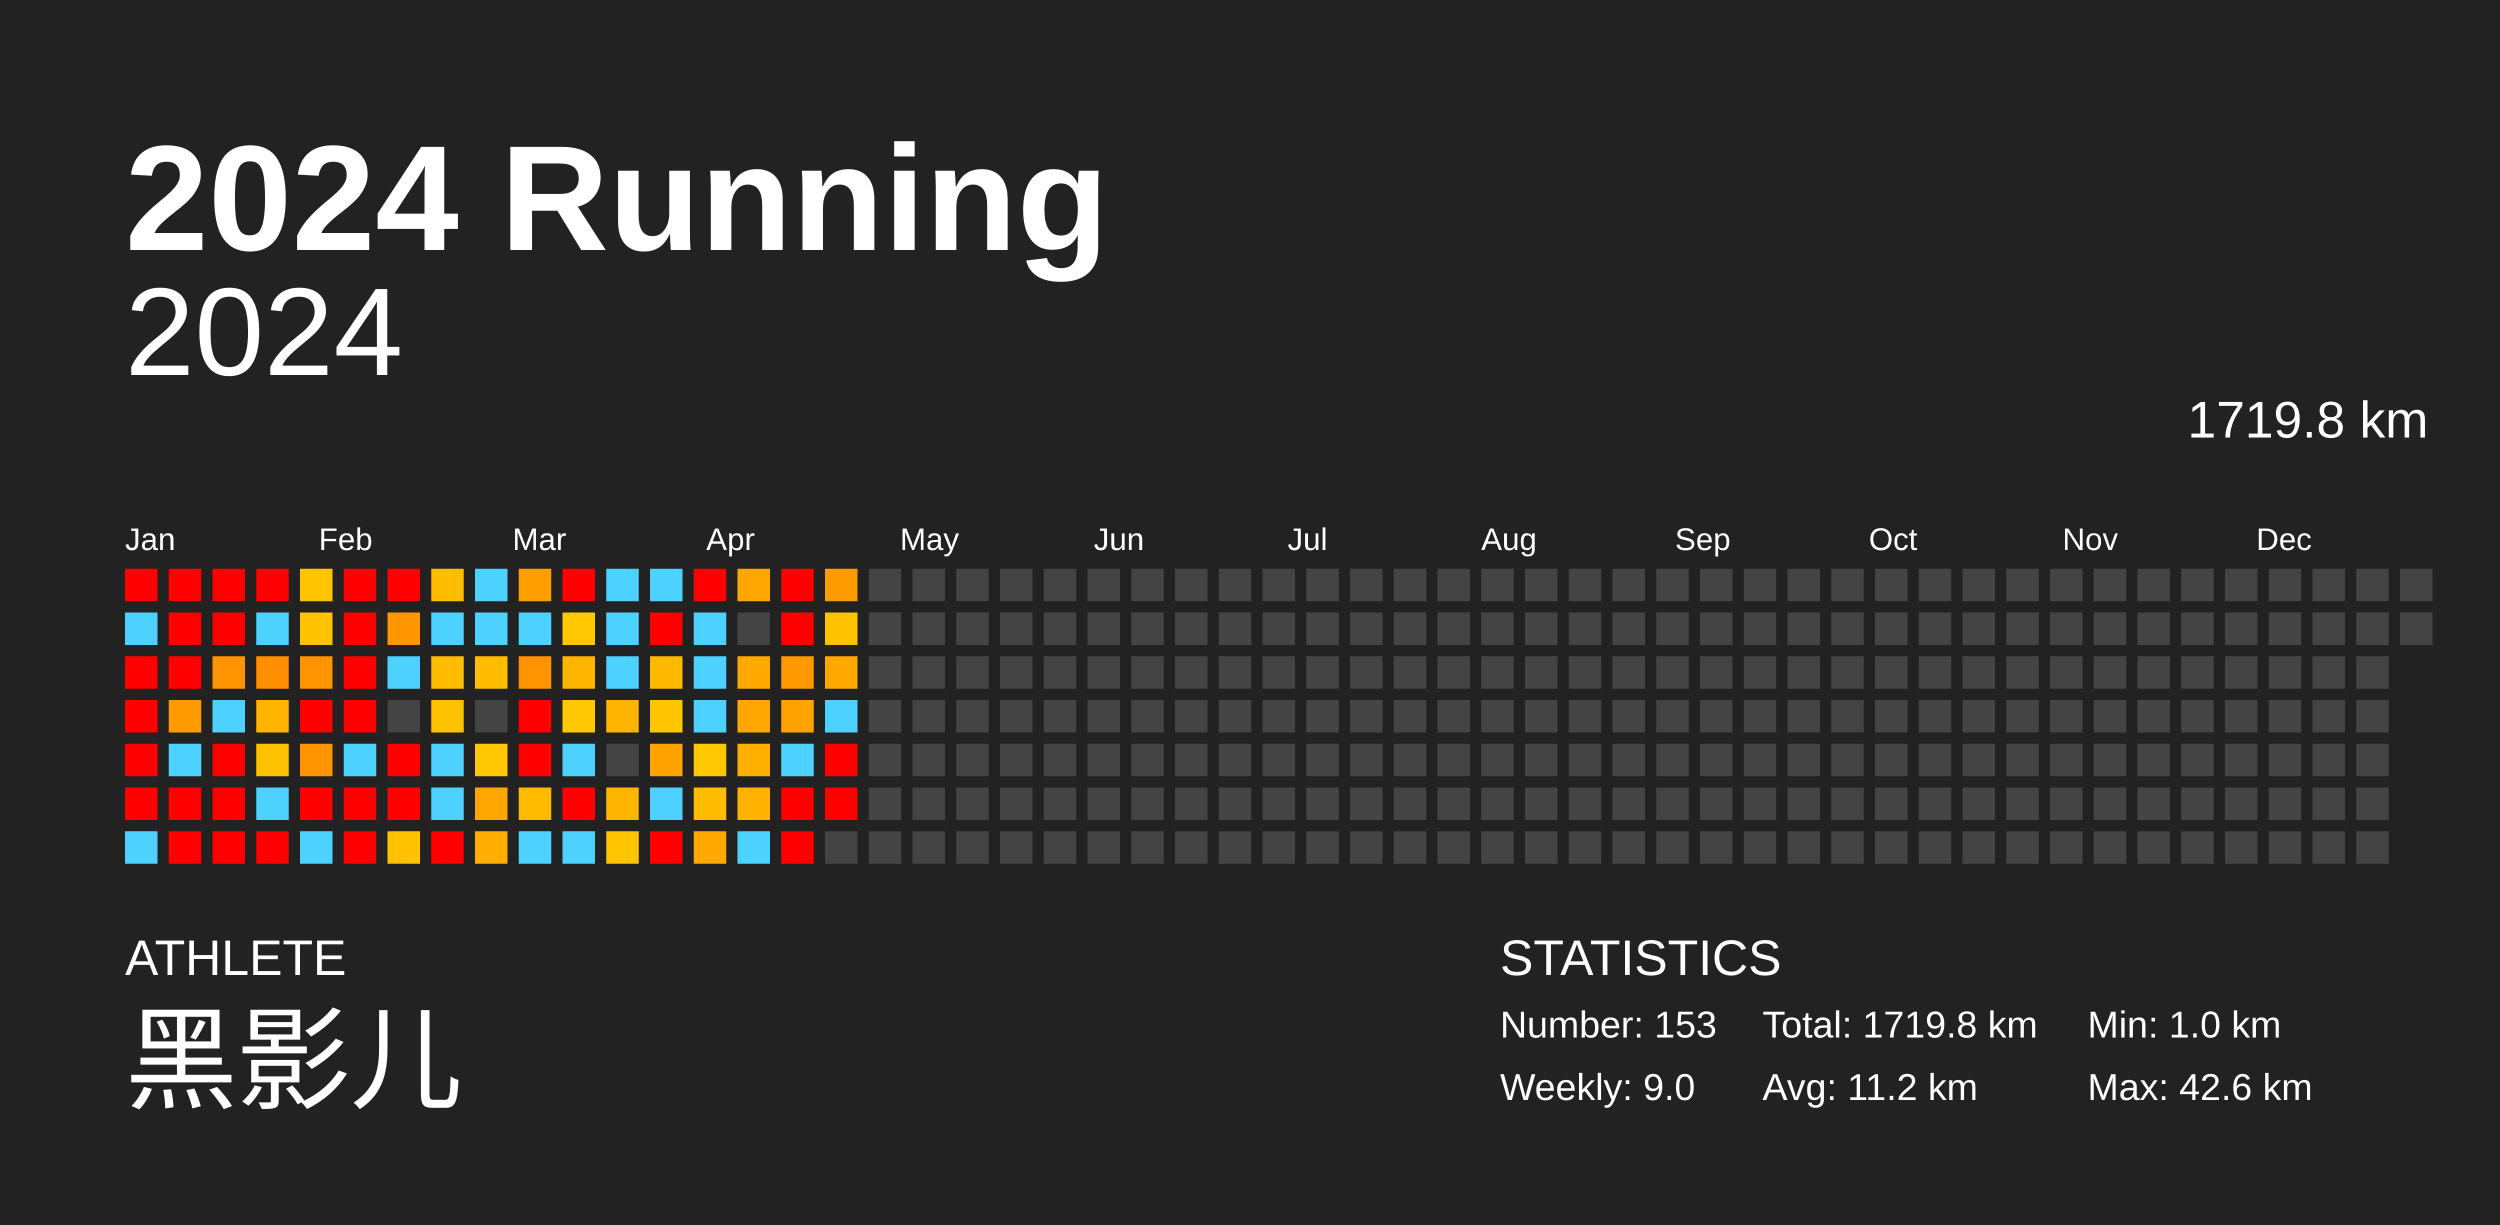
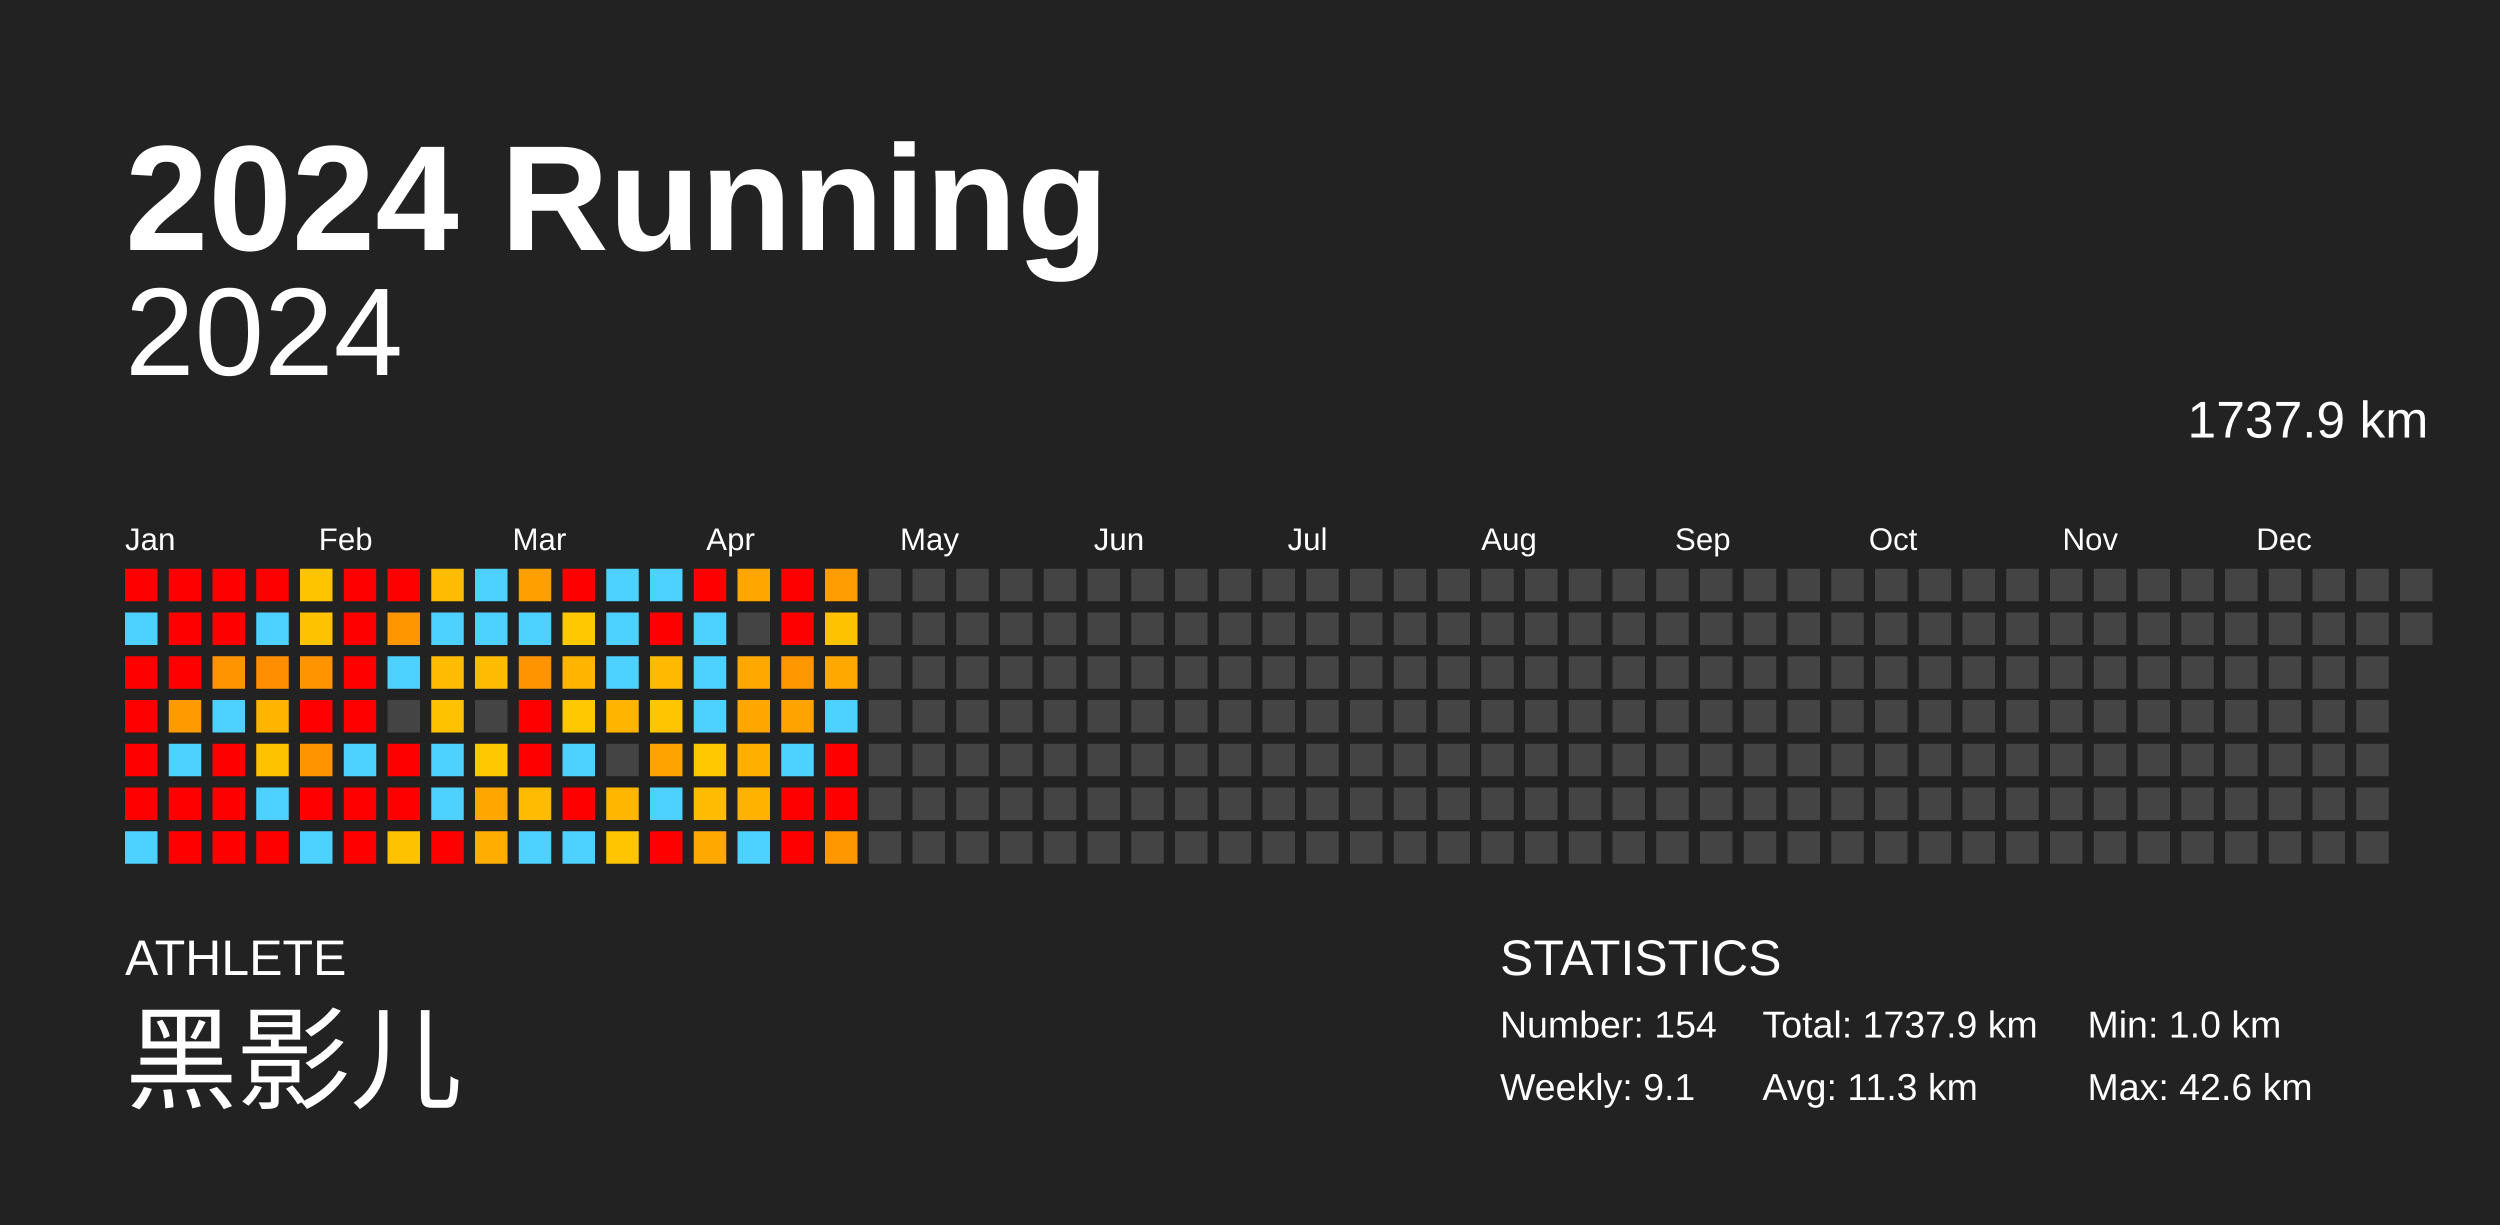
<svg xmlns="http://www.w3.org/2000/svg" baseProfile="full" height="98mm" version="1.1" viewBox="0,0,200,98" width="200mm">
  <defs />
  <rect fill="#222222" height="98" width="200" x="0" y="0" />
  <text fill="#FFFFFF" style="font-size:12px; font-family:Arial; font-weight:bold;" x="10" y="20">2024 Running</text>
  <text fill="#FFFFFF" style="font-size:4px; font-family:Arial" x="10" y="78">ATHLETE</text>
  <text fill="#FFFFFF" style="font-size:9px; font-family:Arial" x="10" y="88">黑影儿</text>
  <text fill="#FFFFFF" style="font-size:4px; font-family:Arial" x="120" y="78">STATISTICS</text>
-   <text fill="#FFFFFF" style="font-size:3px; font-family:Arial" x="120" y="83">Number: 153</text>
-   <text fill="#FFFFFF" style="font-size:3px; font-family:Arial" x="120" y="88">Weekly: 9.0</text>
-   <text fill="#FFFFFF" style="font-size:3px; font-family:Arial" x="141" y="83">Total: 1719.8 km</text>
-   <text fill="#FFFFFF" style="font-size:3px; font-family:Arial" x="141" y="88">Avg: 11.2 km</text>
+   <text fill="#FFFFFF" style="font-size:3px; font-family:Arial" x="120" y="83">Number: 154</text>
+   <text fill="#FFFFFF" style="font-size:3px; font-family:Arial" x="120" y="88">Weekly: 9.1</text>
+   <text fill="#FFFFFF" style="font-size:3px; font-family:Arial" x="141" y="83">Total: 1737.9 km</text>
+   <text fill="#FFFFFF" style="font-size:3px; font-family:Arial" x="141" y="88">Avg: 11.3 km</text>
  <text fill="#FFFFFF" style="font-size:3px; font-family:Arial" x="167" y="83">Min: 1.0 km</text>
  <text fill="#FFFFFF" style="font-size:3px; font-family:Arial" x="167" y="88">Max: 42.6 km</text>
  <text alignment-baseline="hanging" fill="#FFFFFF" style="font-size:10.0px; font-family:Arial;" x="10" y="30">2024</text>
-   <text alignment-baseline="hanging" fill="#FFFFFF" style="font-size:4.125px; font-family:Arial;" x="175" y="35">1719.8 km</text>
+   <text alignment-baseline="hanging" fill="#FFFFFF" style="font-size:4.125px; font-family:Arial;" x="175" y="35">1737.9 km</text>
  <text fill="#FFFFFF" style="font-size:2.5px; font-family:Arial" x="10.0" y="44">Jan</text>
  <text fill="#FFFFFF" style="font-size:2.5px; font-family:Arial" x="25.5" y="44">Feb</text>
  <text fill="#FFFFFF" style="font-size:2.5px; font-family:Arial" x="41.0" y="44">Mar</text>
  <text fill="#FFFFFF" style="font-size:2.5px; font-family:Arial" x="56.5" y="44">Apr</text>
  <text fill="#FFFFFF" style="font-size:2.5px; font-family:Arial" x="72.0" y="44">May</text>
  <text fill="#FFFFFF" style="font-size:2.5px; font-family:Arial" x="87.5" y="44">Jun</text>
  <text fill="#FFFFFF" style="font-size:2.5px; font-family:Arial" x="103.0" y="44">Jul</text>
  <text fill="#FFFFFF" style="font-size:2.5px; font-family:Arial" x="118.5" y="44">Aug</text>
  <text fill="#FFFFFF" style="font-size:2.5px; font-family:Arial" x="134.0" y="44">Sep</text>
  <text fill="#FFFFFF" style="font-size:2.5px; font-family:Arial" x="149.5" y="44">Oct</text>
  <text fill="#FFFFFF" style="font-size:2.5px; font-family:Arial" x="165.0" y="44">Nov</text>
  <text fill="#FFFFFF" style="font-size:2.5px; font-family:Arial" x="180.5" y="44">Dec</text>
  <rect fill="red" height="2.6" width="2.6" x="10.0" y="45.5" />
  <rect fill="#4dd2ff" height="2.6" width="2.6" x="10.0" y="49.0" />
  <rect fill="red" height="2.6" width="2.6" x="10.0" y="52.5" />
  <rect fill="red" height="2.6" width="2.6" x="10.0" y="56.0" />
  <rect fill="red" height="2.6" width="2.6" x="10.0" y="59.5" />
  <rect fill="red" height="2.6" width="2.6" x="10.0" y="63.0" />
  <rect fill="#4dd2ff" height="2.6" width="2.6" x="10.0" y="66.5" />
  <rect fill="red" height="2.6" width="2.6" x="13.5" y="45.5" />
  <rect fill="red" height="2.6" width="2.6" x="13.5" y="49.0" />
  <rect fill="red" height="2.6" width="2.6" x="13.5" y="52.5" />
  <rect fill="#ff9b00" height="2.6" width="2.6" x="13.5" y="56.0" />
  <rect fill="#4dd2ff" height="2.6" width="2.6" x="13.5" y="59.5" />
  <rect fill="red" height="2.6" width="2.6" x="13.5" y="63.0" />
  <rect fill="red" height="2.6" width="2.6" x="13.5" y="66.5" />
  <rect fill="red" height="2.6" width="2.6" x="17.0" y="45.5" />
  <rect fill="red" height="2.6" width="2.6" x="17.0" y="49.0" />
  <rect fill="#ff9400" height="2.6" width="2.6" x="17.0" y="52.5" />
  <rect fill="#4dd2ff" height="2.6" width="2.6" x="17.0" y="56.0" />
  <rect fill="red" height="2.6" width="2.6" x="17.0" y="59.5" />
  <rect fill="red" height="2.6" width="2.6" x="17.0" y="63.0" />
  <rect fill="red" height="2.6" width="2.6" x="17.0" y="66.5" />
  <rect fill="red" height="2.6" width="2.6" x="20.5" y="45.5" />
  <rect fill="#4dd2ff" height="2.6" width="2.6" x="20.5" y="49.0" />
  <rect fill="#ff8f00" height="2.6" width="2.6" x="20.5" y="52.5" />
  <rect fill="#ffb500" height="2.6" width="2.6" x="20.5" y="56.0" />
  <rect fill="#ffc200" height="2.6" width="2.6" x="20.5" y="59.5" />
  <rect fill="#4dd2ff" height="2.6" width="2.6" x="20.5" y="63.0" />
  <rect fill="red" height="2.6" width="2.6" x="20.5" y="66.5" />
  <rect fill="#ffc400" height="2.6" width="2.6" x="24.0" y="45.5" />
  <rect fill="#ffc200" height="2.6" width="2.6" x="24.0" y="49.0" />
  <rect fill="#ff9400" height="2.6" width="2.6" x="24.0" y="52.5" />
  <rect fill="red" height="2.6" width="2.6" x="24.0" y="56.0" />
  <rect fill="#ff9300" height="2.6" width="2.6" x="24.0" y="59.5" />
  <rect fill="red" height="2.6" width="2.6" x="24.0" y="63.0" />
  <rect fill="#4dd2ff" height="2.6" width="2.6" x="24.0" y="66.5" />
  <rect fill="red" height="2.6" width="2.6" x="27.5" y="45.5" />
  <rect fill="red" height="2.6" width="2.6" x="27.5" y="49.0" />
  <rect fill="red" height="2.6" width="2.6" x="27.5" y="52.5" />
  <rect fill="red" height="2.6" width="2.6" x="27.5" y="56.0" />
  <rect fill="#4dd2ff" height="2.6" width="2.6" x="27.5" y="59.5" />
  <rect fill="red" height="2.6" width="2.6" x="27.5" y="63.0" />
  <rect fill="red" height="2.6" width="2.6" x="27.5" y="66.5" />
  <rect fill="red" height="2.6" width="2.6" x="31.0" y="45.5" />
  <rect fill="#ff9600" height="2.6" width="2.6" x="31.0" y="49.0" />
  <rect fill="#4dd2ff" height="2.6" width="2.6" x="31.0" y="52.5" />
  <rect fill="#444444" height="2.6" width="2.6" x="31.0" y="56.0" />
  <rect fill="red" height="2.6" width="2.6" x="31.0" y="59.5" />
  <rect fill="red" height="2.6" width="2.6" x="31.0" y="63.0" />
  <rect fill="#ffc200" height="2.6" width="2.6" x="31.0" y="66.5" />
  <rect fill="#ffbc00" height="2.6" width="2.6" x="34.5" y="45.5" />
  <rect fill="#4dd2ff" height="2.6" width="2.6" x="34.5" y="49.0" />
  <rect fill="#ffbc00" height="2.6" width="2.6" x="34.5" y="52.5" />
  <rect fill="#ffc200" height="2.6" width="2.6" x="34.5" y="56.0" />
  <rect fill="#4dd2ff" height="2.6" width="2.6" x="34.5" y="59.5" />
  <rect fill="#4dd2ff" height="2.6" width="2.6" x="34.5" y="63.0" />
  <rect fill="red" height="2.6" width="2.6" x="34.5" y="66.5" />
  <rect fill="#4dd2ff" height="2.6" width="2.6" x="38.0" y="45.5" />
  <rect fill="#4dd2ff" height="2.6" width="2.6" x="38.0" y="49.0" />
  <rect fill="#ffbc00" height="2.6" width="2.6" x="38.0" y="52.5" />
  <rect fill="#444444" height="2.6" width="2.6" x="38.0" y="56.0" />
  <rect fill="#ffc800" height="2.6" width="2.6" x="38.0" y="59.5" />
  <rect fill="#ffa700" height="2.6" width="2.6" x="38.0" y="63.0" />
  <rect fill="#ffae00" height="2.6" width="2.6" x="38.0" y="66.5" />
  <rect fill="#ffa000" height="2.6" width="2.6" x="41.5" y="45.5" />
  <rect fill="#4dd2ff" height="2.6" width="2.6" x="41.5" y="49.0" />
  <rect fill="#ff9300" height="2.6" width="2.6" x="41.5" y="52.5" />
  <rect fill="red" height="2.6" width="2.6" x="41.5" y="56.0" />
  <rect fill="red" height="2.6" width="2.6" x="41.5" y="59.5" />
  <rect fill="#ffbb00" height="2.6" width="2.6" x="41.5" y="63.0" />
  <rect fill="#4dd2ff" height="2.6" width="2.6" x="41.5" y="66.5" />
  <rect fill="red" height="2.6" width="2.6" x="45.0" y="45.5" />
  <rect fill="#ffc800" height="2.6" width="2.6" x="45.0" y="49.0" />
  <rect fill="#ffb500" height="2.6" width="2.6" x="45.0" y="52.5" />
  <rect fill="#ffc800" height="2.6" width="2.6" x="45.0" y="56.0" />
  <rect fill="#4dd2ff" height="2.6" width="2.6" x="45.0" y="59.5" />
  <rect fill="red" height="2.6" width="2.6" x="45.0" y="63.0" />
  <rect fill="#4dd2ff" height="2.6" width="2.6" x="45.0" y="66.5" />
  <rect fill="#4dd2ff" height="2.6" width="2.6" x="48.5" y="45.5" />
  <rect fill="#4dd2ff" height="2.6" width="2.6" x="48.5" y="49.0" />
  <rect fill="#4dd2ff" height="2.6" width="2.6" x="48.5" y="52.5" />
  <rect fill="#ffb500" height="2.6" width="2.6" x="48.5" y="56.0" />
  <rect fill="#444444" height="2.6" width="2.6" x="48.5" y="59.5" />
  <rect fill="#ffb600" height="2.6" width="2.6" x="48.5" y="63.0" />
  <rect fill="#ffc500" height="2.6" width="2.6" x="48.5" y="66.5" />
  <rect fill="#4dd2ff" height="2.6" width="2.6" x="52.0" y="45.5" />
  <rect fill="red" height="2.6" width="2.6" x="52.0" y="49.0" />
  <rect fill="#ffba00" height="2.6" width="2.6" x="52.0" y="52.5" />
  <rect fill="#ffc600" height="2.6" width="2.6" x="52.0" y="56.0" />
  <rect fill="#ffa300" height="2.6" width="2.6" x="52.0" y="59.5" />
  <rect fill="#4dd2ff" height="2.6" width="2.6" x="52.0" y="63.0" />
  <rect fill="red" height="2.6" width="2.6" x="52.0" y="66.5" />
  <rect fill="red" height="2.6" width="2.6" x="55.5" y="45.5" />
  <rect fill="#4dd2ff" height="2.6" width="2.6" x="55.5" y="49.0" />
  <rect fill="#4dd2ff" height="2.6" width="2.6" x="55.5" y="52.5" />
  <rect fill="#4dd2ff" height="2.6" width="2.6" x="55.5" y="56.0" />
  <rect fill="#ffc800" height="2.6" width="2.6" x="55.5" y="59.5" />
  <rect fill="#ffbc00" height="2.6" width="2.6" x="55.5" y="63.0" />
  <rect fill="#ffa900" height="2.6" width="2.6" x="55.5" y="66.5" />
  <rect fill="#ffa700" height="2.6" width="2.6" x="59.0" y="45.5" />
  <rect fill="#444444" height="2.6" width="2.6" x="59.0" y="49.0" />
  <rect fill="#ffa800" height="2.6" width="2.6" x="59.0" y="52.5" />
  <rect fill="#ffa600" height="2.6" width="2.6" x="59.0" y="56.0" />
  <rect fill="#ffaf00" height="2.6" width="2.6" x="59.0" y="59.5" />
  <rect fill="#ffb300" height="2.6" width="2.6" x="59.0" y="63.0" />
  <rect fill="#4dd2ff" height="2.6" width="2.6" x="59.0" y="66.5" />
  <rect fill="red" height="2.6" width="2.6" x="62.5" y="45.5" />
  <rect fill="red" height="2.6" width="2.6" x="62.5" y="49.0" />
  <rect fill="#ff9800" height="2.6" width="2.6" x="62.5" y="52.5" />
  <rect fill="#ffa300" height="2.6" width="2.6" x="62.5" y="56.0" />
  <rect fill="#4dd2ff" height="2.6" width="2.6" x="62.5" y="59.5" />
  <rect fill="red" height="2.6" width="2.6" x="62.5" y="63.0" />
  <rect fill="red" height="2.6" width="2.6" x="62.5" y="66.5" />
  <rect fill="#ff9d00" height="2.6" width="2.6" x="66.0" y="45.5" />
  <rect fill="#ffc200" height="2.6" width="2.6" x="66.0" y="49.0" />
  <rect fill="#ffa800" height="2.6" width="2.6" x="66.0" y="52.5" />
  <rect fill="#4dd2ff" height="2.6" width="2.6" x="66.0" y="56.0" />
  <rect fill="red" height="2.6" width="2.6" x="66.0" y="59.5" />
  <rect fill="red" height="2.6" width="2.6" x="66.0" y="63.0" />
-   <rect fill="#444444" height="2.6" width="2.6" x="66.0" y="66.5" />
+   <rect fill="#ff9700" height="2.6" width="2.6" x="66.0" y="66.5" />
  <rect fill="#444444" height="2.6" width="2.6" x="69.5" y="45.5" />
  <rect fill="#444444" height="2.6" width="2.6" x="69.5" y="49.0" />
  <rect fill="#444444" height="2.6" width="2.6" x="69.5" y="52.5" />
  <rect fill="#444444" height="2.6" width="2.6" x="69.5" y="56.0" />
  <rect fill="#444444" height="2.6" width="2.6" x="69.5" y="59.5" />
  <rect fill="#444444" height="2.6" width="2.6" x="69.5" y="63.0" />
  <rect fill="#444444" height="2.6" width="2.6" x="69.5" y="66.5" />
  <rect fill="#444444" height="2.6" width="2.6" x="73.0" y="45.5" />
  <rect fill="#444444" height="2.6" width="2.6" x="73.0" y="49.0" />
  <rect fill="#444444" height="2.6" width="2.6" x="73.0" y="52.5" />
  <rect fill="#444444" height="2.6" width="2.6" x="73.0" y="56.0" />
  <rect fill="#444444" height="2.6" width="2.6" x="73.0" y="59.5" />
  <rect fill="#444444" height="2.6" width="2.6" x="73.0" y="63.0" />
  <rect fill="#444444" height="2.6" width="2.6" x="73.0" y="66.5" />
  <rect fill="#444444" height="2.6" width="2.6" x="76.5" y="45.5" />
  <rect fill="#444444" height="2.6" width="2.6" x="76.5" y="49.0" />
  <rect fill="#444444" height="2.6" width="2.6" x="76.5" y="52.5" />
  <rect fill="#444444" height="2.6" width="2.6" x="76.5" y="56.0" />
  <rect fill="#444444" height="2.6" width="2.6" x="76.5" y="59.5" />
  <rect fill="#444444" height="2.6" width="2.6" x="76.5" y="63.0" />
  <rect fill="#444444" height="2.6" width="2.6" x="76.5" y="66.5" />
  <rect fill="#444444" height="2.6" width="2.6" x="80.0" y="45.5" />
  <rect fill="#444444" height="2.6" width="2.6" x="80.0" y="49.0" />
  <rect fill="#444444" height="2.6" width="2.6" x="80.0" y="52.5" />
  <rect fill="#444444" height="2.6" width="2.6" x="80.0" y="56.0" />
  <rect fill="#444444" height="2.6" width="2.6" x="80.0" y="59.5" />
  <rect fill="#444444" height="2.6" width="2.6" x="80.0" y="63.0" />
  <rect fill="#444444" height="2.6" width="2.6" x="80.0" y="66.5" />
  <rect fill="#444444" height="2.6" width="2.6" x="83.5" y="45.5" />
  <rect fill="#444444" height="2.6" width="2.6" x="83.5" y="49.0" />
  <rect fill="#444444" height="2.6" width="2.6" x="83.5" y="52.5" />
  <rect fill="#444444" height="2.6" width="2.6" x="83.5" y="56.0" />
  <rect fill="#444444" height="2.6" width="2.6" x="83.5" y="59.5" />
  <rect fill="#444444" height="2.6" width="2.6" x="83.5" y="63.0" />
  <rect fill="#444444" height="2.6" width="2.6" x="83.5" y="66.5" />
  <rect fill="#444444" height="2.6" width="2.6" x="87.0" y="45.5" />
  <rect fill="#444444" height="2.6" width="2.6" x="87.0" y="49.0" />
  <rect fill="#444444" height="2.6" width="2.6" x="87.0" y="52.5" />
  <rect fill="#444444" height="2.6" width="2.6" x="87.0" y="56.0" />
  <rect fill="#444444" height="2.6" width="2.6" x="87.0" y="59.5" />
  <rect fill="#444444" height="2.6" width="2.6" x="87.0" y="63.0" />
  <rect fill="#444444" height="2.6" width="2.6" x="87.0" y="66.5" />
  <rect fill="#444444" height="2.6" width="2.6" x="90.5" y="45.5" />
  <rect fill="#444444" height="2.6" width="2.6" x="90.5" y="49.0" />
  <rect fill="#444444" height="2.6" width="2.6" x="90.5" y="52.5" />
  <rect fill="#444444" height="2.6" width="2.6" x="90.5" y="56.0" />
  <rect fill="#444444" height="2.6" width="2.6" x="90.5" y="59.5" />
  <rect fill="#444444" height="2.6" width="2.6" x="90.5" y="63.0" />
  <rect fill="#444444" height="2.6" width="2.6" x="90.5" y="66.5" />
  <rect fill="#444444" height="2.6" width="2.6" x="94.0" y="45.5" />
  <rect fill="#444444" height="2.6" width="2.6" x="94.0" y="49.0" />
  <rect fill="#444444" height="2.6" width="2.6" x="94.0" y="52.5" />
  <rect fill="#444444" height="2.6" width="2.6" x="94.0" y="56.0" />
  <rect fill="#444444" height="2.6" width="2.6" x="94.0" y="59.5" />
  <rect fill="#444444" height="2.6" width="2.6" x="94.0" y="63.0" />
  <rect fill="#444444" height="2.6" width="2.6" x="94.0" y="66.5" />
  <rect fill="#444444" height="2.6" width="2.6" x="97.5" y="45.5" />
  <rect fill="#444444" height="2.6" width="2.6" x="97.5" y="49.0" />
  <rect fill="#444444" height="2.6" width="2.6" x="97.5" y="52.5" />
  <rect fill="#444444" height="2.6" width="2.6" x="97.5" y="56.0" />
  <rect fill="#444444" height="2.6" width="2.6" x="97.5" y="59.5" />
  <rect fill="#444444" height="2.6" width="2.6" x="97.5" y="63.0" />
  <rect fill="#444444" height="2.6" width="2.6" x="97.5" y="66.5" />
  <rect fill="#444444" height="2.6" width="2.6" x="101.0" y="45.5" />
  <rect fill="#444444" height="2.6" width="2.6" x="101.0" y="49.0" />
  <rect fill="#444444" height="2.6" width="2.6" x="101.0" y="52.5" />
  <rect fill="#444444" height="2.6" width="2.6" x="101.0" y="56.0" />
  <rect fill="#444444" height="2.6" width="2.6" x="101.0" y="59.5" />
  <rect fill="#444444" height="2.6" width="2.6" x="101.0" y="63.0" />
  <rect fill="#444444" height="2.6" width="2.6" x="101.0" y="66.5" />
  <rect fill="#444444" height="2.6" width="2.6" x="104.5" y="45.5" />
  <rect fill="#444444" height="2.6" width="2.6" x="104.5" y="49.0" />
  <rect fill="#444444" height="2.6" width="2.6" x="104.5" y="52.5" />
  <rect fill="#444444" height="2.6" width="2.6" x="104.5" y="56.0" />
  <rect fill="#444444" height="2.6" width="2.6" x="104.5" y="59.5" />
  <rect fill="#444444" height="2.6" width="2.6" x="104.5" y="63.0" />
  <rect fill="#444444" height="2.6" width="2.6" x="104.5" y="66.5" />
  <rect fill="#444444" height="2.6" width="2.6" x="108.0" y="45.5" />
  <rect fill="#444444" height="2.6" width="2.6" x="108.0" y="49.0" />
  <rect fill="#444444" height="2.6" width="2.6" x="108.0" y="52.5" />
  <rect fill="#444444" height="2.6" width="2.6" x="108.0" y="56.0" />
  <rect fill="#444444" height="2.6" width="2.6" x="108.0" y="59.5" />
  <rect fill="#444444" height="2.6" width="2.6" x="108.0" y="63.0" />
  <rect fill="#444444" height="2.6" width="2.6" x="108.0" y="66.5" />
  <rect fill="#444444" height="2.6" width="2.6" x="111.5" y="45.5" />
  <rect fill="#444444" height="2.6" width="2.6" x="111.5" y="49.0" />
  <rect fill="#444444" height="2.6" width="2.6" x="111.5" y="52.5" />
  <rect fill="#444444" height="2.6" width="2.6" x="111.5" y="56.0" />
  <rect fill="#444444" height="2.6" width="2.6" x="111.5" y="59.5" />
  <rect fill="#444444" height="2.6" width="2.6" x="111.5" y="63.0" />
  <rect fill="#444444" height="2.6" width="2.6" x="111.5" y="66.5" />
  <rect fill="#444444" height="2.6" width="2.6" x="115.0" y="45.5" />
  <rect fill="#444444" height="2.6" width="2.6" x="115.0" y="49.0" />
  <rect fill="#444444" height="2.6" width="2.6" x="115.0" y="52.5" />
  <rect fill="#444444" height="2.6" width="2.6" x="115.0" y="56.0" />
  <rect fill="#444444" height="2.6" width="2.6" x="115.0" y="59.5" />
  <rect fill="#444444" height="2.6" width="2.6" x="115.0" y="63.0" />
  <rect fill="#444444" height="2.6" width="2.6" x="115.0" y="66.5" />
  <rect fill="#444444" height="2.6" width="2.6" x="118.5" y="45.5" />
  <rect fill="#444444" height="2.6" width="2.6" x="118.5" y="49.0" />
  <rect fill="#444444" height="2.6" width="2.6" x="118.5" y="52.5" />
  <rect fill="#444444" height="2.6" width="2.6" x="118.5" y="56.0" />
  <rect fill="#444444" height="2.6" width="2.6" x="118.5" y="59.5" />
  <rect fill="#444444" height="2.6" width="2.6" x="118.5" y="63.0" />
  <rect fill="#444444" height="2.6" width="2.6" x="118.5" y="66.5" />
  <rect fill="#444444" height="2.6" width="2.6" x="122.0" y="45.5" />
  <rect fill="#444444" height="2.6" width="2.6" x="122.0" y="49.0" />
  <rect fill="#444444" height="2.6" width="2.6" x="122.0" y="52.5" />
  <rect fill="#444444" height="2.6" width="2.6" x="122.0" y="56.0" />
  <rect fill="#444444" height="2.6" width="2.6" x="122.0" y="59.5" />
  <rect fill="#444444" height="2.6" width="2.6" x="122.0" y="63.0" />
  <rect fill="#444444" height="2.6" width="2.6" x="122.0" y="66.5" />
  <rect fill="#444444" height="2.6" width="2.6" x="125.5" y="45.5" />
  <rect fill="#444444" height="2.6" width="2.6" x="125.5" y="49.0" />
  <rect fill="#444444" height="2.6" width="2.6" x="125.5" y="52.5" />
  <rect fill="#444444" height="2.6" width="2.6" x="125.5" y="56.0" />
  <rect fill="#444444" height="2.6" width="2.6" x="125.5" y="59.5" />
  <rect fill="#444444" height="2.6" width="2.6" x="125.5" y="63.0" />
  <rect fill="#444444" height="2.6" width="2.6" x="125.5" y="66.5" />
  <rect fill="#444444" height="2.6" width="2.6" x="129.0" y="45.5" />
  <rect fill="#444444" height="2.6" width="2.6" x="129.0" y="49.0" />
  <rect fill="#444444" height="2.6" width="2.6" x="129.0" y="52.5" />
  <rect fill="#444444" height="2.6" width="2.6" x="129.0" y="56.0" />
  <rect fill="#444444" height="2.6" width="2.6" x="129.0" y="59.5" />
  <rect fill="#444444" height="2.6" width="2.6" x="129.0" y="63.0" />
  <rect fill="#444444" height="2.6" width="2.6" x="129.0" y="66.5" />
  <rect fill="#444444" height="2.6" width="2.6" x="132.5" y="45.5" />
  <rect fill="#444444" height="2.6" width="2.6" x="132.5" y="49.0" />
  <rect fill="#444444" height="2.6" width="2.6" x="132.5" y="52.5" />
  <rect fill="#444444" height="2.6" width="2.6" x="132.5" y="56.0" />
  <rect fill="#444444" height="2.6" width="2.6" x="132.5" y="59.5" />
  <rect fill="#444444" height="2.6" width="2.6" x="132.5" y="63.0" />
  <rect fill="#444444" height="2.6" width="2.6" x="132.5" y="66.5" />
  <rect fill="#444444" height="2.6" width="2.6" x="136.0" y="45.5" />
  <rect fill="#444444" height="2.6" width="2.6" x="136.0" y="49.0" />
  <rect fill="#444444" height="2.6" width="2.6" x="136.0" y="52.5" />
  <rect fill="#444444" height="2.6" width="2.6" x="136.0" y="56.0" />
  <rect fill="#444444" height="2.6" width="2.6" x="136.0" y="59.5" />
  <rect fill="#444444" height="2.6" width="2.6" x="136.0" y="63.0" />
  <rect fill="#444444" height="2.6" width="2.6" x="136.0" y="66.5" />
  <rect fill="#444444" height="2.6" width="2.6" x="139.5" y="45.5" />
  <rect fill="#444444" height="2.6" width="2.6" x="139.5" y="49.0" />
  <rect fill="#444444" height="2.6" width="2.6" x="139.5" y="52.5" />
  <rect fill="#444444" height="2.6" width="2.6" x="139.5" y="56.0" />
  <rect fill="#444444" height="2.6" width="2.6" x="139.5" y="59.5" />
  <rect fill="#444444" height="2.6" width="2.6" x="139.5" y="63.0" />
  <rect fill="#444444" height="2.6" width="2.6" x="139.5" y="66.5" />
  <rect fill="#444444" height="2.6" width="2.6" x="143.0" y="45.5" />
  <rect fill="#444444" height="2.6" width="2.6" x="143.0" y="49.0" />
  <rect fill="#444444" height="2.6" width="2.6" x="143.0" y="52.5" />
  <rect fill="#444444" height="2.6" width="2.6" x="143.0" y="56.0" />
  <rect fill="#444444" height="2.6" width="2.6" x="143.0" y="59.5" />
  <rect fill="#444444" height="2.6" width="2.6" x="143.0" y="63.0" />
  <rect fill="#444444" height="2.6" width="2.6" x="143.0" y="66.5" />
  <rect fill="#444444" height="2.6" width="2.6" x="146.5" y="45.5" />
  <rect fill="#444444" height="2.6" width="2.6" x="146.5" y="49.0" />
  <rect fill="#444444" height="2.6" width="2.6" x="146.5" y="52.5" />
  <rect fill="#444444" height="2.6" width="2.6" x="146.5" y="56.0" />
  <rect fill="#444444" height="2.6" width="2.6" x="146.5" y="59.5" />
  <rect fill="#444444" height="2.6" width="2.6" x="146.5" y="63.0" />
  <rect fill="#444444" height="2.6" width="2.6" x="146.5" y="66.5" />
  <rect fill="#444444" height="2.6" width="2.6" x="150.0" y="45.5" />
  <rect fill="#444444" height="2.6" width="2.6" x="150.0" y="49.0" />
  <rect fill="#444444" height="2.6" width="2.6" x="150.0" y="52.5" />
  <rect fill="#444444" height="2.6" width="2.6" x="150.0" y="56.0" />
  <rect fill="#444444" height="2.6" width="2.6" x="150.0" y="59.5" />
  <rect fill="#444444" height="2.6" width="2.6" x="150.0" y="63.0" />
  <rect fill="#444444" height="2.6" width="2.6" x="150.0" y="66.5" />
  <rect fill="#444444" height="2.6" width="2.6" x="153.5" y="45.5" />
  <rect fill="#444444" height="2.6" width="2.6" x="153.5" y="49.0" />
  <rect fill="#444444" height="2.6" width="2.6" x="153.5" y="52.5" />
  <rect fill="#444444" height="2.6" width="2.6" x="153.5" y="56.0" />
  <rect fill="#444444" height="2.6" width="2.6" x="153.5" y="59.5" />
  <rect fill="#444444" height="2.6" width="2.6" x="153.5" y="63.0" />
  <rect fill="#444444" height="2.6" width="2.6" x="153.5" y="66.5" />
  <rect fill="#444444" height="2.6" width="2.6" x="157.0" y="45.5" />
  <rect fill="#444444" height="2.6" width="2.6" x="157.0" y="49.0" />
  <rect fill="#444444" height="2.6" width="2.6" x="157.0" y="52.5" />
  <rect fill="#444444" height="2.6" width="2.6" x="157.0" y="56.0" />
  <rect fill="#444444" height="2.6" width="2.6" x="157.0" y="59.5" />
  <rect fill="#444444" height="2.6" width="2.6" x="157.0" y="63.0" />
  <rect fill="#444444" height="2.6" width="2.6" x="157.0" y="66.5" />
  <rect fill="#444444" height="2.6" width="2.6" x="160.5" y="45.5" />
  <rect fill="#444444" height="2.6" width="2.6" x="160.5" y="49.0" />
  <rect fill="#444444" height="2.6" width="2.6" x="160.5" y="52.5" />
  <rect fill="#444444" height="2.6" width="2.6" x="160.5" y="56.0" />
  <rect fill="#444444" height="2.6" width="2.6" x="160.5" y="59.5" />
  <rect fill="#444444" height="2.6" width="2.6" x="160.5" y="63.0" />
  <rect fill="#444444" height="2.6" width="2.6" x="160.5" y="66.5" />
  <rect fill="#444444" height="2.6" width="2.6" x="164.0" y="45.5" />
  <rect fill="#444444" height="2.6" width="2.6" x="164.0" y="49.0" />
  <rect fill="#444444" height="2.6" width="2.6" x="164.0" y="52.5" />
  <rect fill="#444444" height="2.6" width="2.6" x="164.0" y="56.0" />
  <rect fill="#444444" height="2.6" width="2.6" x="164.0" y="59.5" />
  <rect fill="#444444" height="2.6" width="2.6" x="164.0" y="63.0" />
  <rect fill="#444444" height="2.6" width="2.6" x="164.0" y="66.5" />
  <rect fill="#444444" height="2.6" width="2.6" x="167.5" y="45.5" />
  <rect fill="#444444" height="2.6" width="2.6" x="167.5" y="49.0" />
  <rect fill="#444444" height="2.6" width="2.6" x="167.5" y="52.5" />
  <rect fill="#444444" height="2.6" width="2.6" x="167.5" y="56.0" />
  <rect fill="#444444" height="2.6" width="2.6" x="167.5" y="59.5" />
  <rect fill="#444444" height="2.6" width="2.6" x="167.5" y="63.0" />
  <rect fill="#444444" height="2.6" width="2.6" x="167.5" y="66.5" />
  <rect fill="#444444" height="2.6" width="2.6" x="171.0" y="45.5" />
  <rect fill="#444444" height="2.6" width="2.6" x="171.0" y="49.0" />
  <rect fill="#444444" height="2.6" width="2.6" x="171.0" y="52.5" />
  <rect fill="#444444" height="2.6" width="2.6" x="171.0" y="56.0" />
  <rect fill="#444444" height="2.6" width="2.6" x="171.0" y="59.5" />
  <rect fill="#444444" height="2.6" width="2.6" x="171.0" y="63.0" />
  <rect fill="#444444" height="2.6" width="2.6" x="171.0" y="66.5" />
  <rect fill="#444444" height="2.6" width="2.6" x="174.5" y="45.5" />
  <rect fill="#444444" height="2.6" width="2.6" x="174.5" y="49.0" />
  <rect fill="#444444" height="2.6" width="2.6" x="174.5" y="52.5" />
  <rect fill="#444444" height="2.6" width="2.6" x="174.5" y="56.0" />
  <rect fill="#444444" height="2.6" width="2.6" x="174.5" y="59.5" />
  <rect fill="#444444" height="2.6" width="2.6" x="174.5" y="63.0" />
  <rect fill="#444444" height="2.6" width="2.6" x="174.5" y="66.5" />
  <rect fill="#444444" height="2.6" width="2.6" x="178.0" y="45.5" />
  <rect fill="#444444" height="2.6" width="2.6" x="178.0" y="49.0" />
  <rect fill="#444444" height="2.6" width="2.6" x="178.0" y="52.5" />
  <rect fill="#444444" height="2.6" width="2.6" x="178.0" y="56.0" />
  <rect fill="#444444" height="2.6" width="2.6" x="178.0" y="59.5" />
  <rect fill="#444444" height="2.6" width="2.6" x="178.0" y="63.0" />
  <rect fill="#444444" height="2.6" width="2.6" x="178.0" y="66.5" />
  <rect fill="#444444" height="2.6" width="2.6" x="181.5" y="45.5" />
  <rect fill="#444444" height="2.6" width="2.6" x="181.5" y="49.0" />
  <rect fill="#444444" height="2.6" width="2.6" x="181.5" y="52.5" />
  <rect fill="#444444" height="2.6" width="2.6" x="181.5" y="56.0" />
  <rect fill="#444444" height="2.6" width="2.6" x="181.5" y="59.5" />
  <rect fill="#444444" height="2.6" width="2.6" x="181.5" y="63.0" />
  <rect fill="#444444" height="2.6" width="2.6" x="181.5" y="66.5" />
  <rect fill="#444444" height="2.6" width="2.6" x="185.0" y="45.5" />
  <rect fill="#444444" height="2.6" width="2.6" x="185.0" y="49.0" />
  <rect fill="#444444" height="2.6" width="2.6" x="185.0" y="52.5" />
  <rect fill="#444444" height="2.6" width="2.6" x="185.0" y="56.0" />
  <rect fill="#444444" height="2.6" width="2.6" x="185.0" y="59.5" />
  <rect fill="#444444" height="2.6" width="2.6" x="185.0" y="63.0" />
  <rect fill="#444444" height="2.6" width="2.6" x="185.0" y="66.5" />
  <rect fill="#444444" height="2.6" width="2.6" x="188.5" y="45.5" />
  <rect fill="#444444" height="2.6" width="2.6" x="188.5" y="49.0" />
  <rect fill="#444444" height="2.6" width="2.6" x="188.5" y="52.5" />
  <rect fill="#444444" height="2.6" width="2.6" x="188.5" y="56.0" />
  <rect fill="#444444" height="2.6" width="2.6" x="188.5" y="59.5" />
  <rect fill="#444444" height="2.6" width="2.6" x="188.5" y="63.0" />
  <rect fill="#444444" height="2.6" width="2.6" x="188.5" y="66.5" />
  <rect fill="#444444" height="2.6" width="2.6" x="192.0" y="45.5" />
  <rect fill="#444444" height="2.6" width="2.6" x="192.0" y="49.0" />
</svg>
